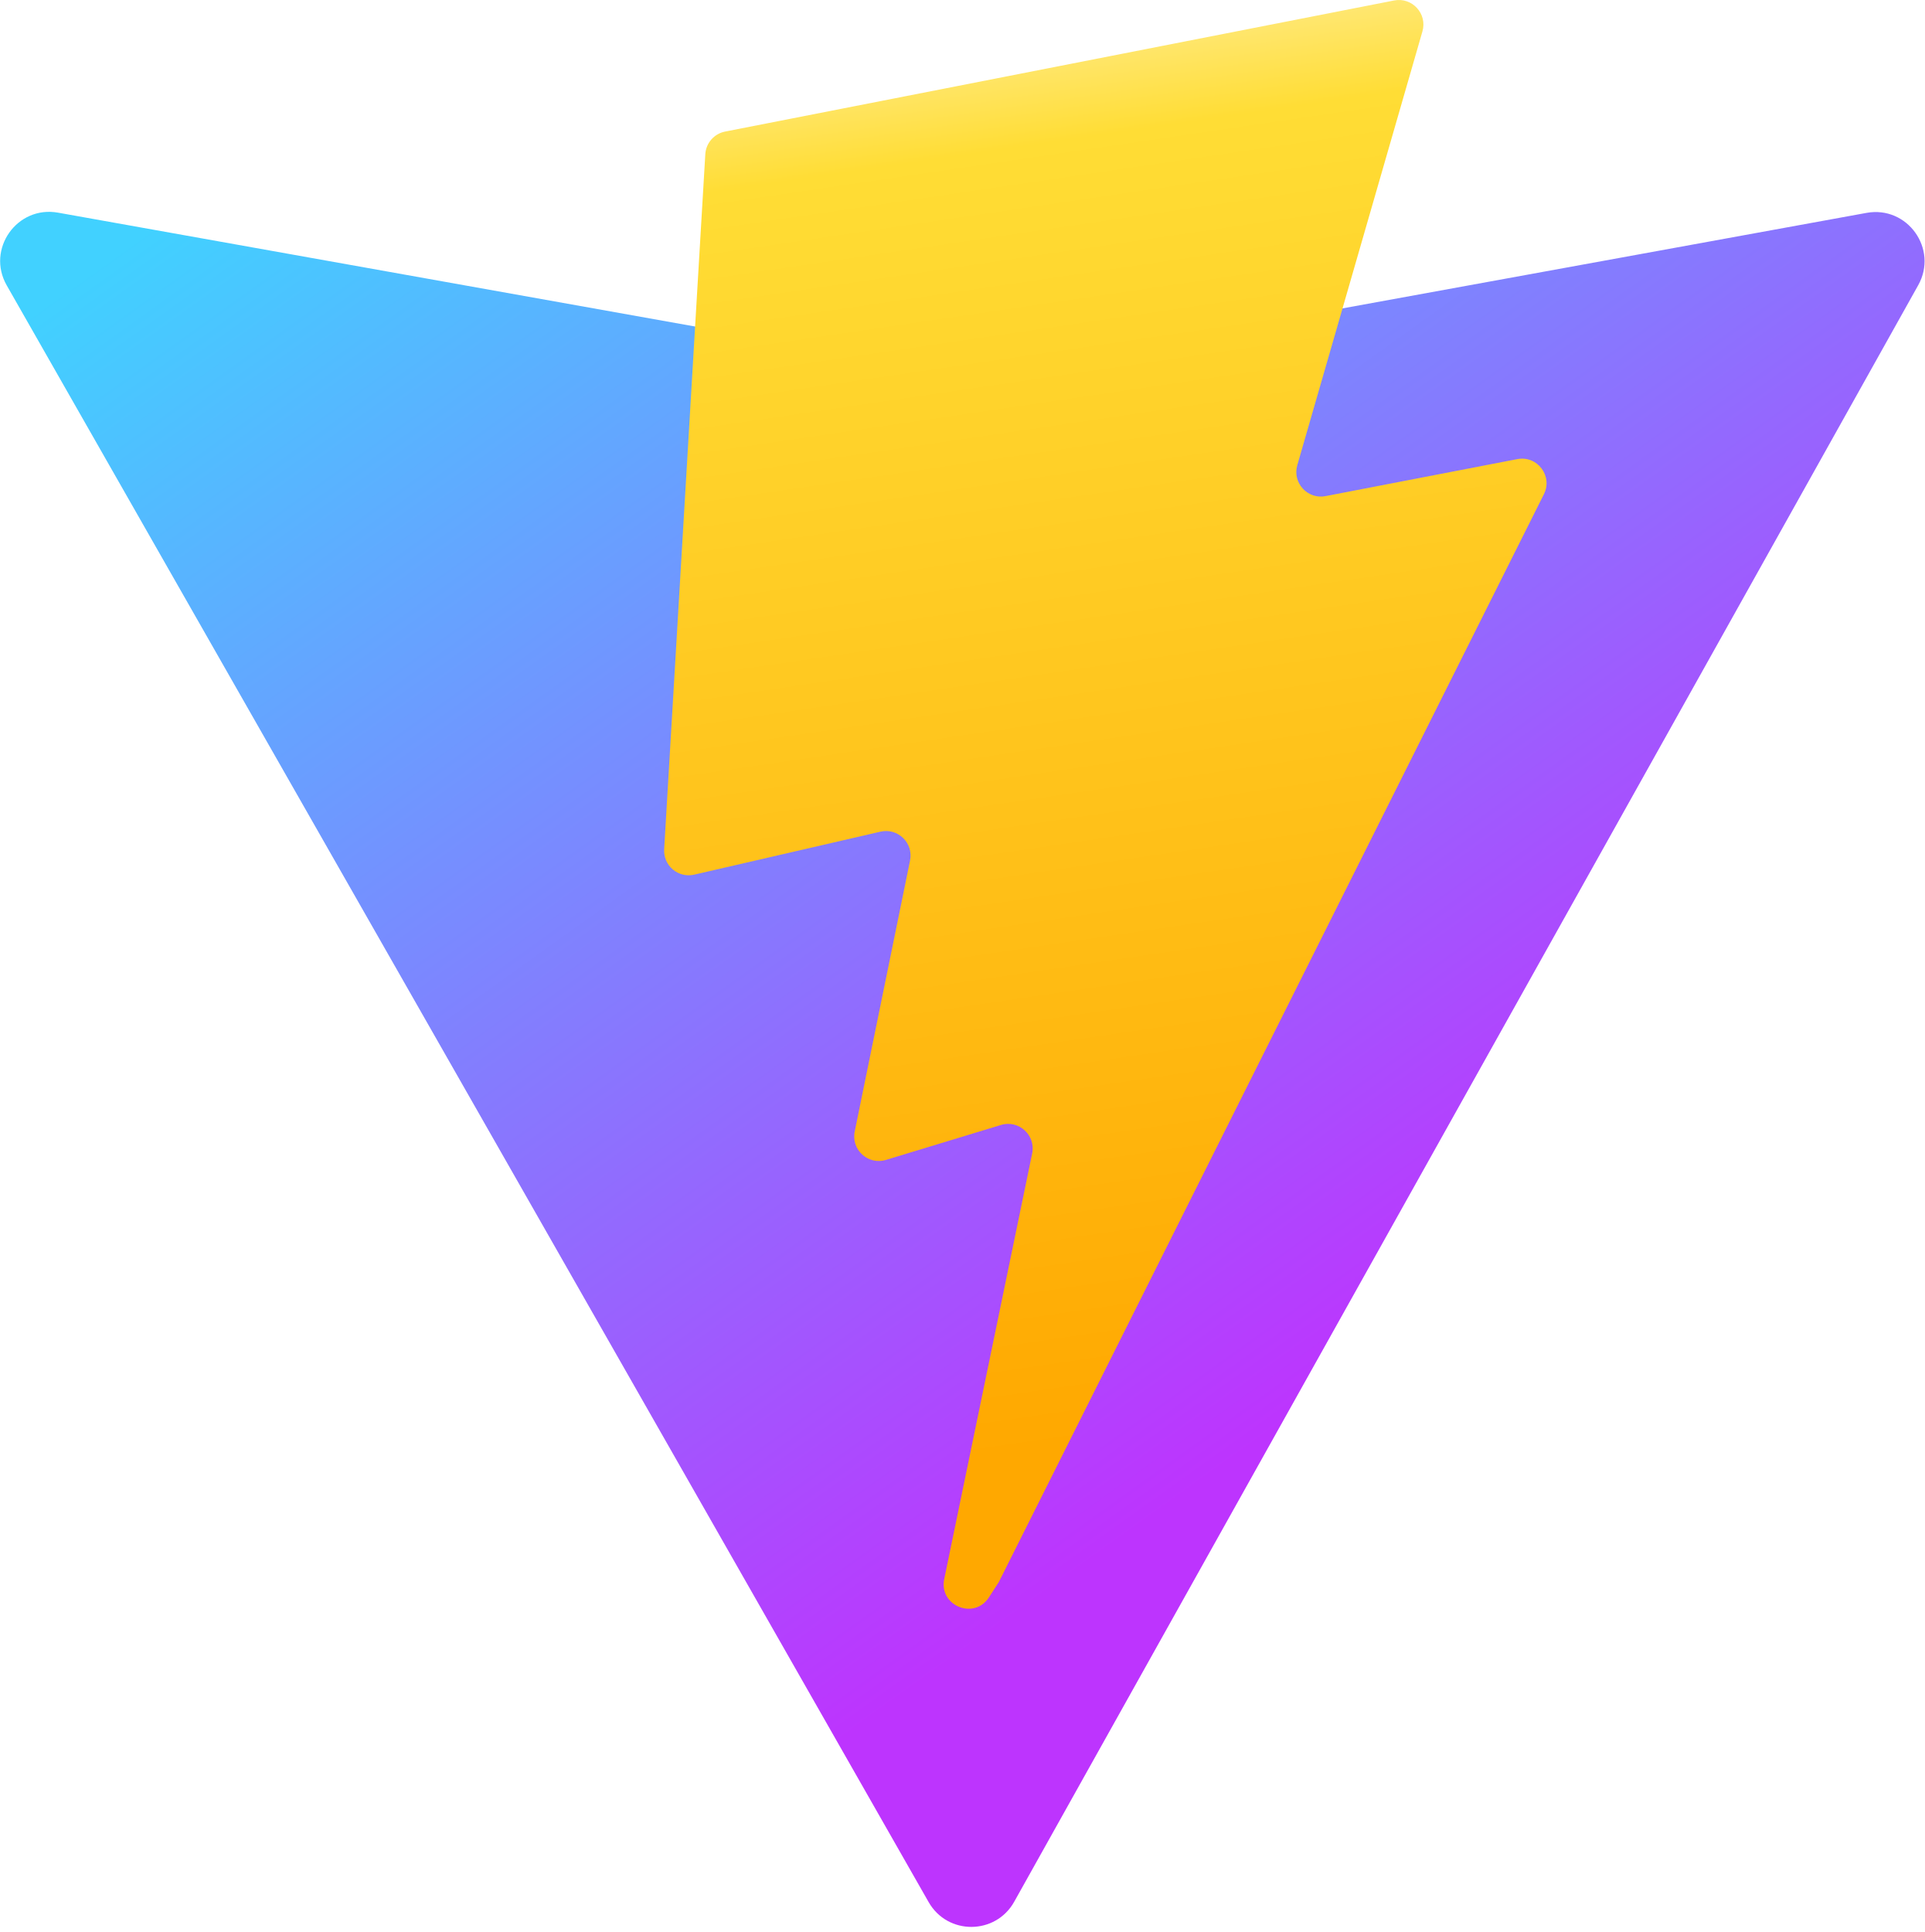
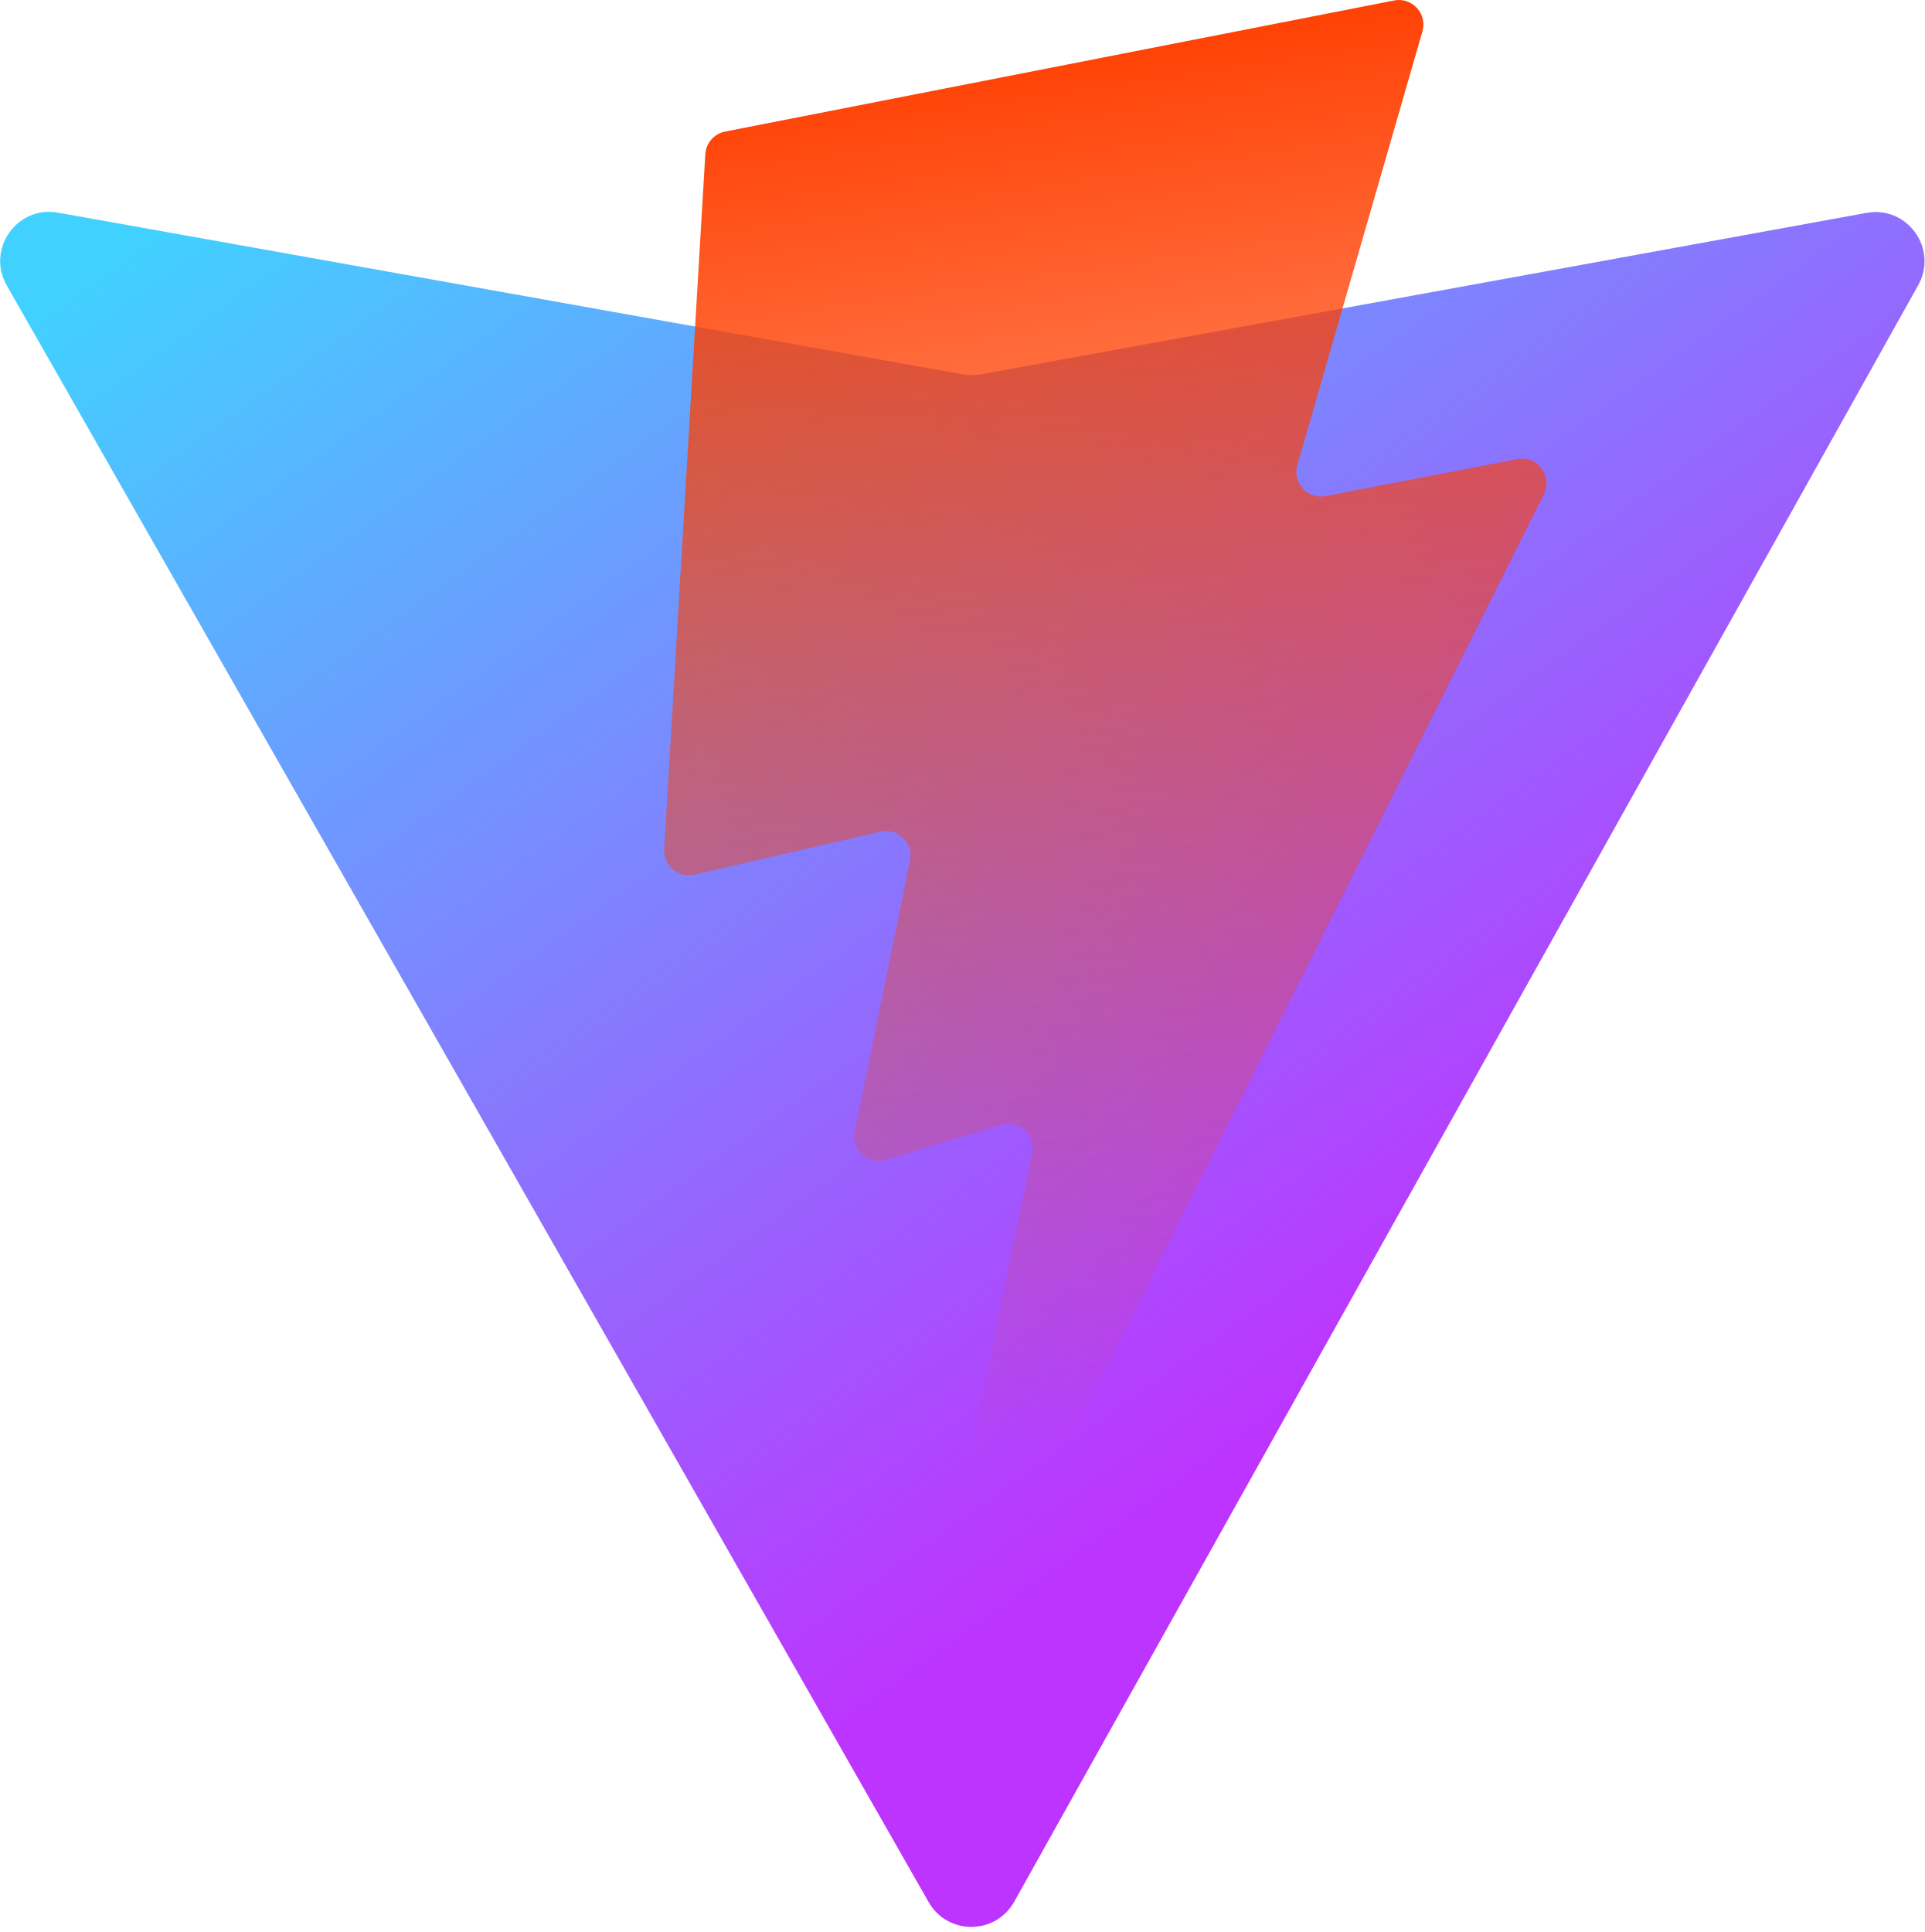
<svg xmlns="http://www.w3.org/2000/svg" aria-hidden="true" role="img" class="iconify iconify--logos" width="31.88" height="32" preserveAspectRatio="xMidYMid meet" viewBox="0 0 256 257">
  <defs>
    <linearGradient id="IconifyId1813088fe1fbc01fb466" x1="-.828%" x2="57.636%" y1="7.652%" y2="78.411%">
      <stop offset="0%" stop-color="#41D1FF" />
      <stop offset="100%" stop-color="#BD34FE" />
    </linearGradient>
    <linearGradient id="IconifyId1813088fe1fbc01fb467" x1="43.376%" x2="50.316%" y1="2.242%" y2="89.03%">
-       <stop offset="0%" stop-color="#FFEA83" />
-       <stop offset="8.333%" stop-color="#FFDD35" />
-       <stop offset="100%" stop-color="#FFA800" />
+       <stop offset="0%" stop-color="#FF3E00" />
+       <stop offset="100%" stop-color="#FF3E00" stop-opacity="0" />
    </linearGradient>
  </defs>
  <path fill="url(#IconifyId1813088fe1fbc01fb466)" d="M255.153 37.938L134.897 252.976c-2.483 4.44-8.862 4.466-11.382.048L.875 37.958c-2.746-4.814 1.371-10.646 6.827-9.67l120.385 21.517a6.537 6.537 0 0 0 2.322-.004l117.867-21.483c5.438-.991 9.574 4.796 6.877 9.62Z" />
  <path fill="url(#IconifyId1813088fe1fbc01fb467)" d="M185.432.063L96.44 17.501a3.268 3.268 0 0 0-2.634 3.014l-5.474 92.456a3.268 3.268 0 0 0 3.997 3.378l24.777-5.718c2.318-.535 4.413 1.507 3.936 3.838l-7.361 36.047c-.495 2.426 1.782 4.5 4.151 3.78l15.304-4.649c2.372-.72 4.652 1.36 4.15 3.788l-11.698 56.621c-.732 3.542 3.979 5.473 5.943 2.437l1.313-2.028l72.516-144.72c1.215-2.423-.88-5.186-3.54-4.672l-25.505 4.922c-2.396.462-4.435-1.77-3.759-4.114l16.646-57.705c.677-2.35-1.37-4.583-3.769-4.113Z" />
</svg>
